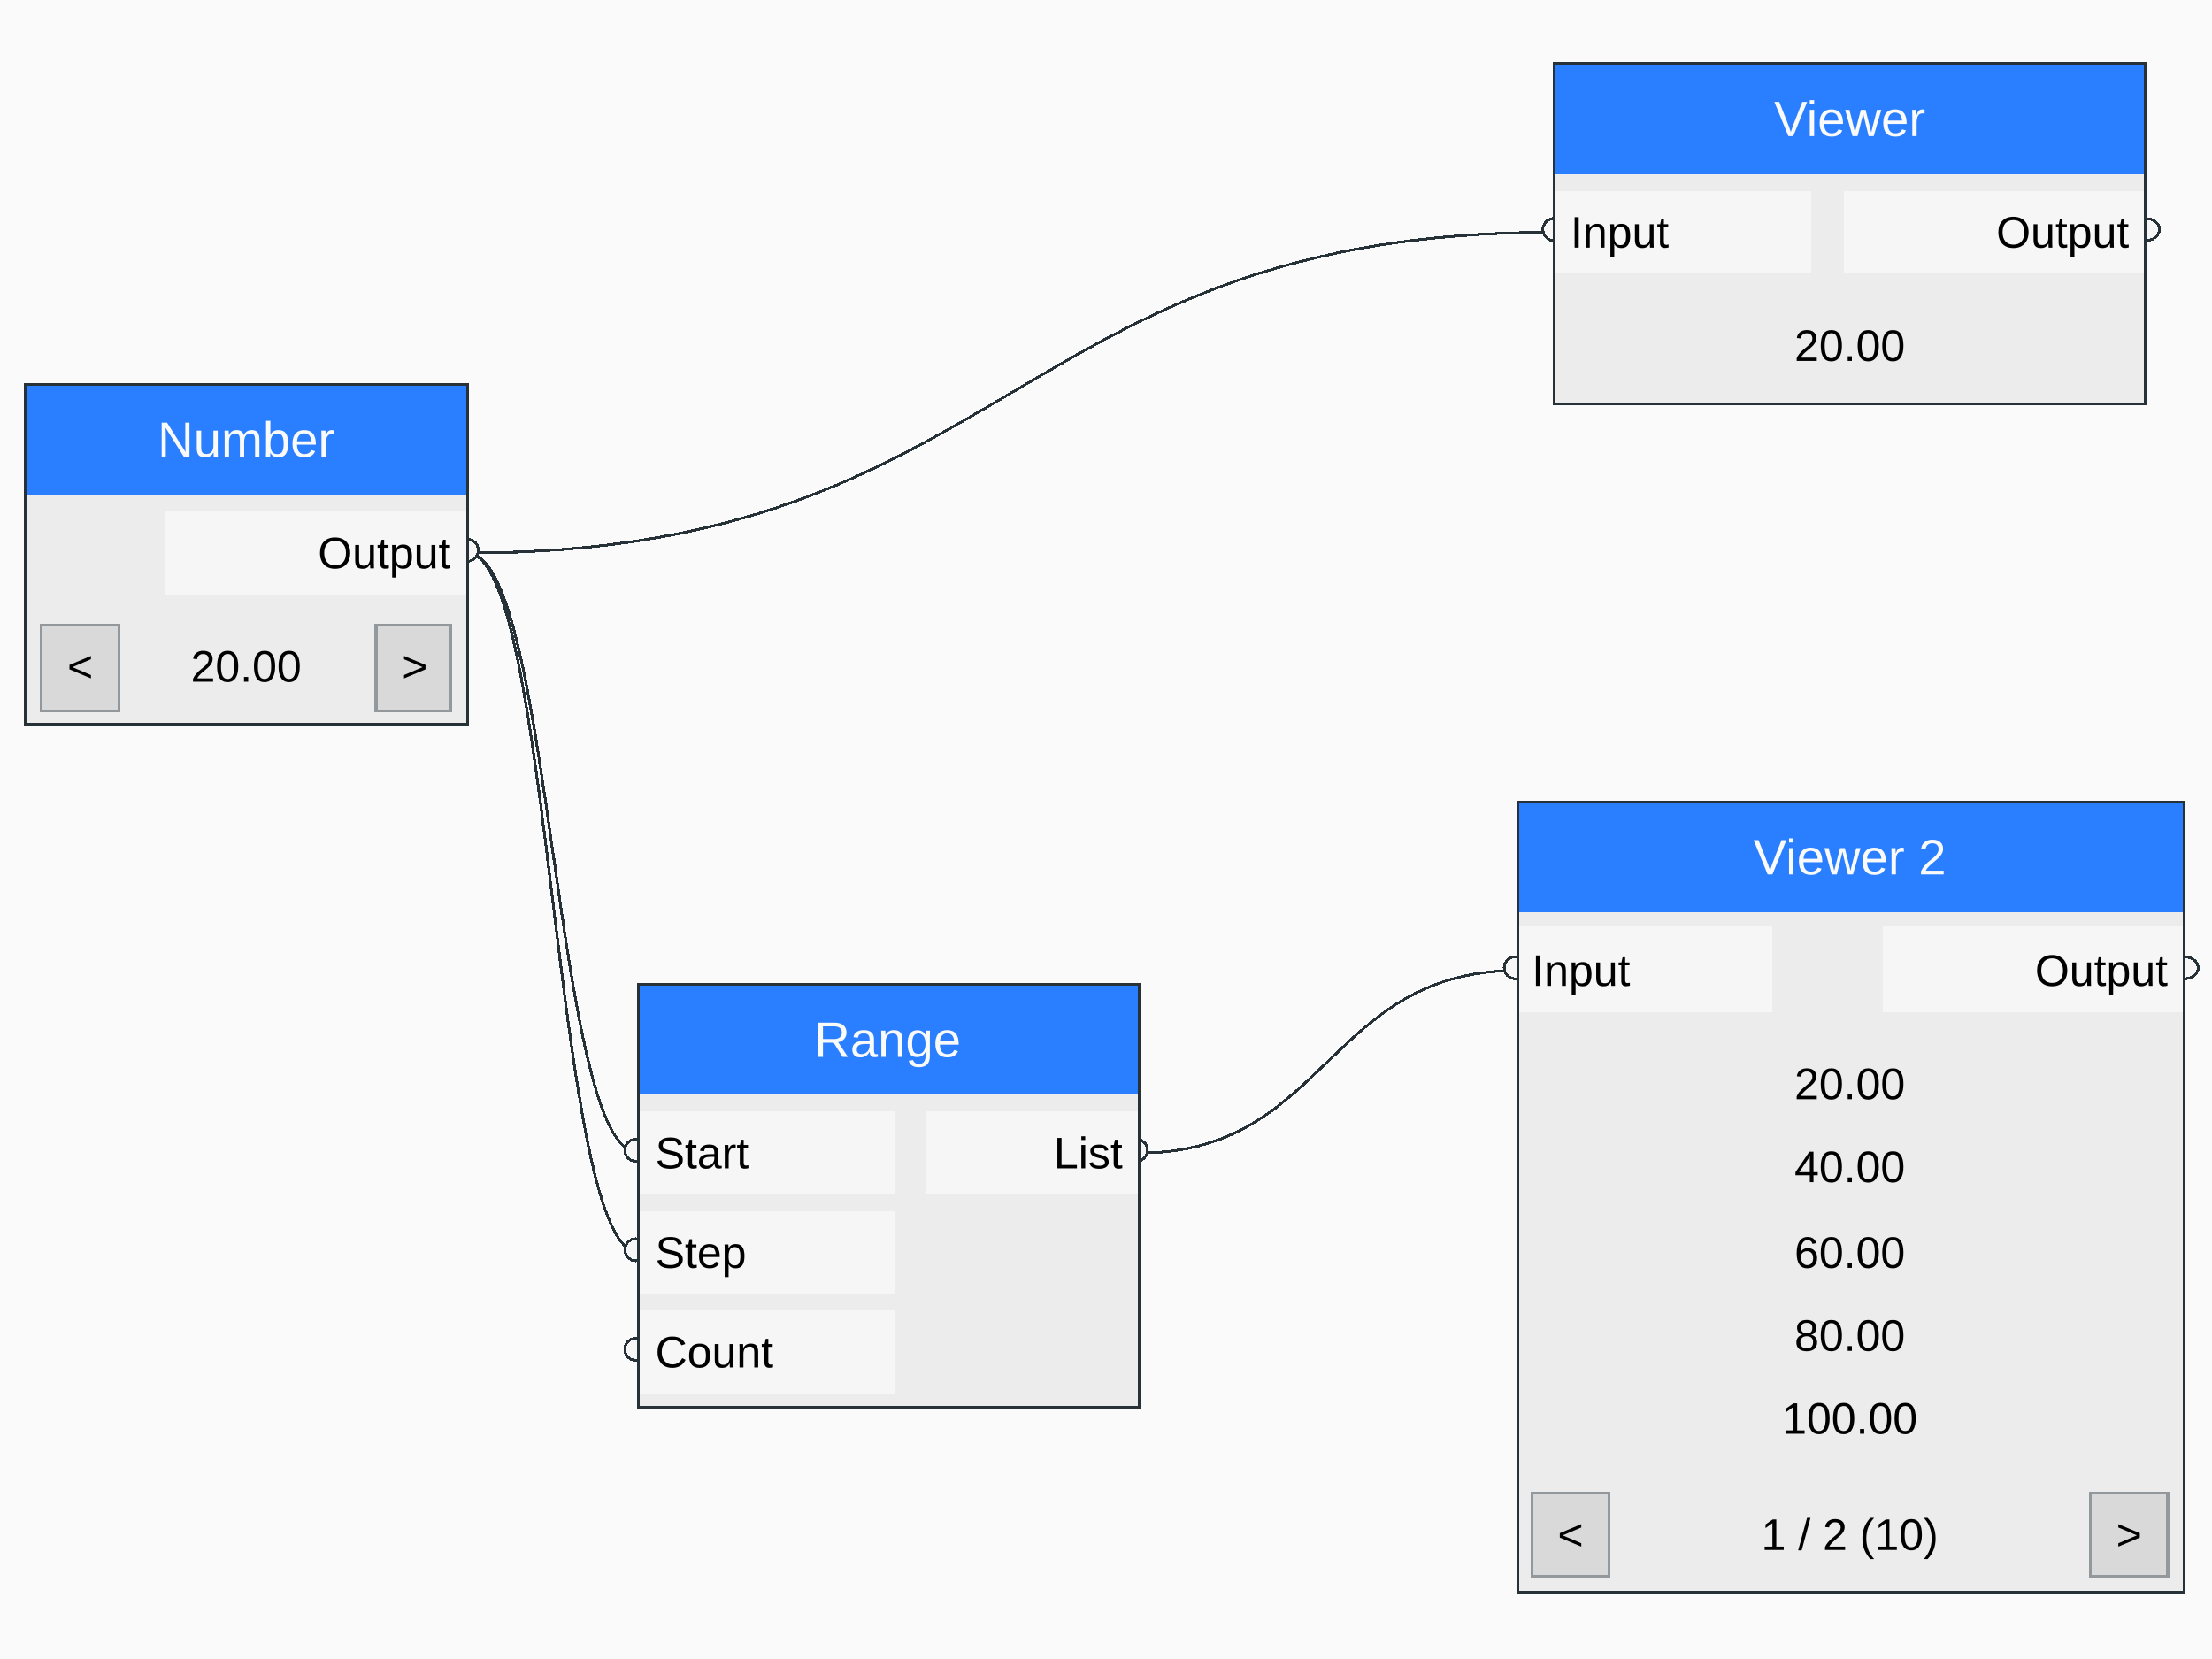
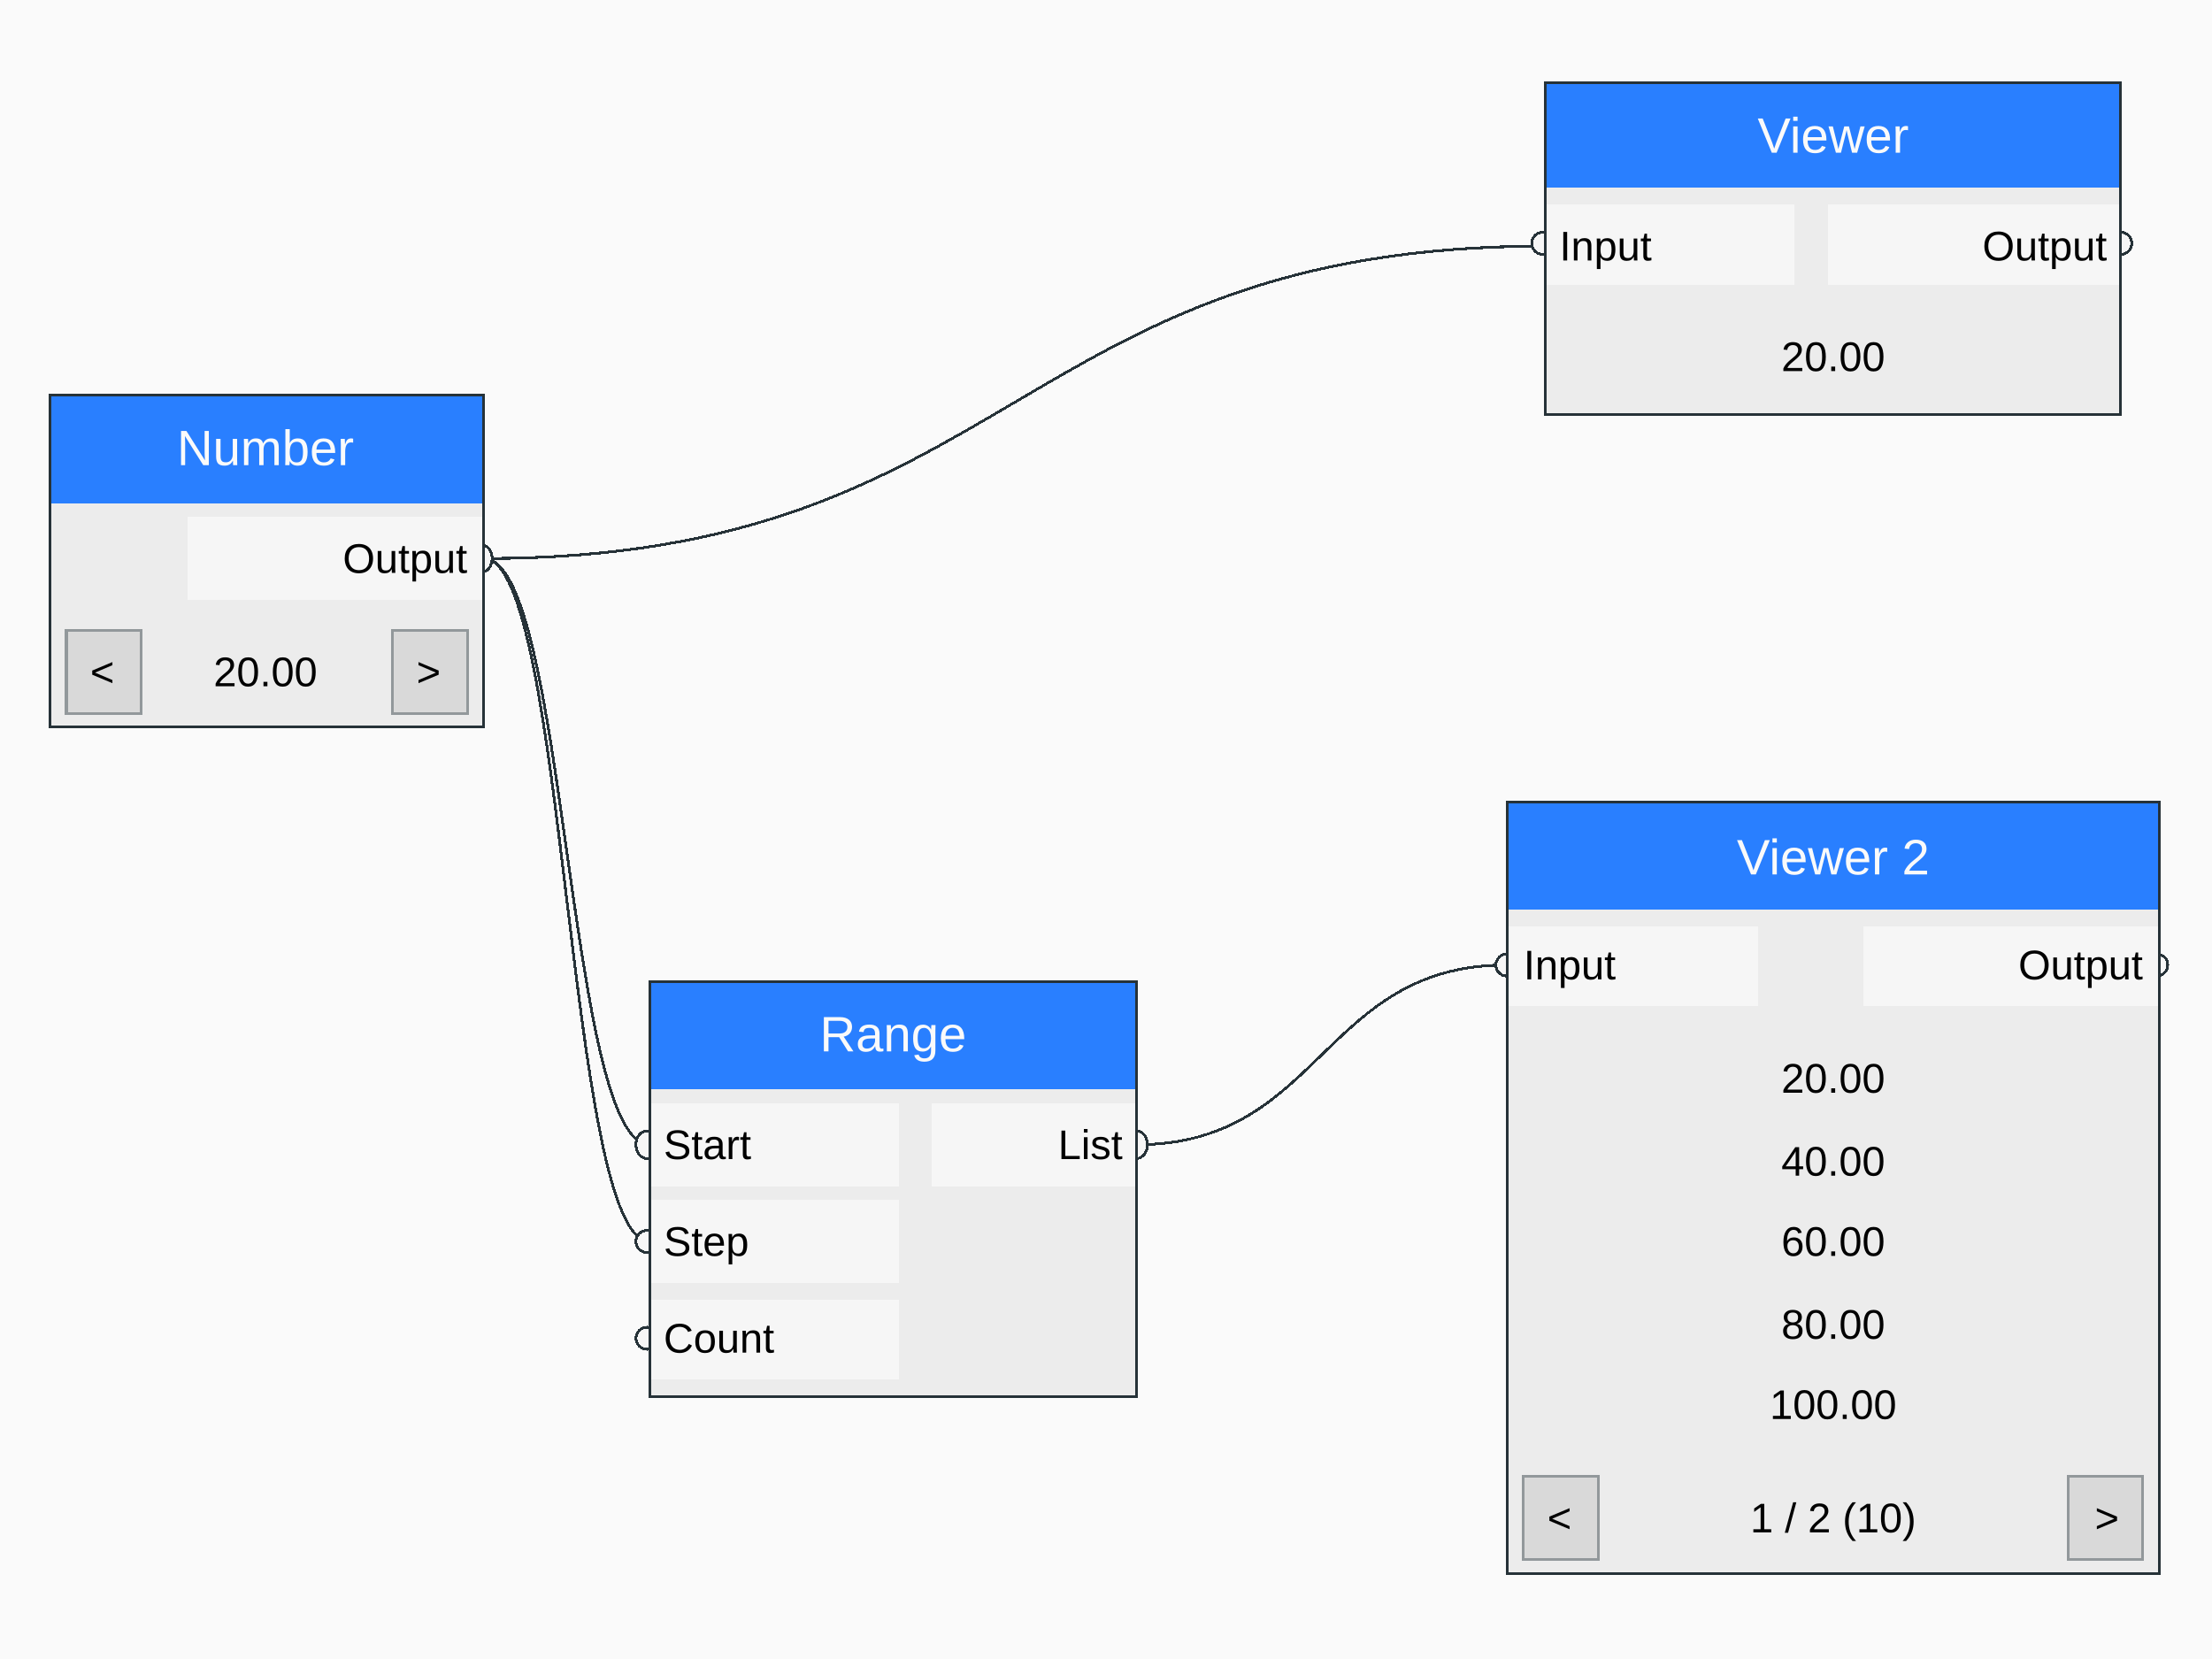
<svg xmlns="http://www.w3.org/2000/svg" version="1.1" width="800" height="600" shape-rendering="crispEdges">
  <rect x="0" y="0" width="800" height="600" style="fill:rgb(250,250,250);" />
-   <path d="M169,200 C200,200 200,417 231,417" style="fill:none;stroke-width:1px;stroke:rgb(38,50,56);" />
-   <path d="M169,200 C200,200 200,453 231,453" style="fill:none;stroke-width:1px;stroke:rgb(38,50,56);" />
-   <path d="M169,200 C366,200 366,84 562,84" style="fill:none;stroke-width:1px;stroke:rgb(38,50,56);" />
-   <path d="M412,417 C480,417 480,351 549,351" style="fill:none;stroke-width:1px;stroke:rgb(38,50,56);" />
-   <rect x="9" y="139" width="160" height="40" style="fill:rgb(41,127,255);" />
-   <text x="89" y="159" dominant-baseline="central" text-anchor="middle" style="fill:rgb(250,250,250);font-family:Arial;font-size:18px;">Number</text>
-   <rect x="9" y="179" width="160" height="42" style="fill:rgb(236,236,236);" />
-   <ellipse cx="169" cy="199" rx="4" ry="4" style="fill:rgb(246,246,246);" />
-   <ellipse cx="169" cy="199" rx="4" ry="4" style="fill:none;stroke-width:1px;stroke:rgb(38,50,56);" />
-   <rect x="60" y="185" width="109" height="30" style="fill:rgb(246,246,246);" />
-   <text x="163" y="200" dominant-baseline="central" text-anchor="end" style="fill:rgb(0,0,0);font-family:Arial;font-size:16px;">Output</text>
-   <rect x="9" y="221" width="160" height="41" style="fill:rgb(236,236,236);" />
-   <text x="89" y="241" dominant-baseline="central" text-anchor="middle" style="fill:rgb(0,0,0);font-family:Arial;font-size:16px;">20.00</text>
-   <rect x="15" y="226" width="28" height="31" style="fill:rgb(217,217,217);" />
-   <text x="29" y="241" dominant-baseline="central" text-anchor="middle" style="fill:rgb(0,0,0);font-family:Arial;font-size:16px;">&lt;</text>
-   <rect x="15" y="226" width="28" height="31" style="fill:none;stroke-width:1px;stroke:rgb(146,152,155);" />
-   <rect x="136" y="226" width="27" height="31" style="fill:rgb(217,217,217);" />
-   <text x="150" y="241" dominant-baseline="central" text-anchor="middle" style="fill:rgb(0,0,0);font-family:Arial;font-size:16px;">&gt;</text>
-   <rect x="136" y="226" width="27" height="31" style="fill:none;stroke-width:1px;stroke:rgb(146,152,155);" />
-   <rect x="9" y="139" width="160" height="123" style="fill:none;stroke-width:1px;stroke:rgb(38,50,56);" />
-   <rect x="231" y="356" width="181" height="40" style="fill:rgb(41,127,255);" />
-   <text x="321" y="376" dominant-baseline="central" text-anchor="middle" style="fill:rgb(250,250,250);font-family:Arial;font-size:18px;">Range</text>
-   <rect x="231" y="396" width="181" height="113" style="fill:rgb(236,236,236);" />
-   <ellipse cx="230" cy="416" rx="4" ry="4" style="fill:rgb(246,246,246);" />
-   <ellipse cx="230" cy="416" rx="4" ry="4" style="fill:none;stroke-width:1px;stroke:rgb(38,50,56);" />
-   <rect x="231" y="402" width="93" height="30" style="fill:rgb(246,246,246);" />
-   <text x="237" y="417" dominant-baseline="central" text-anchor="start" style="fill:rgb(0,0,0);font-family:Arial;font-size:16px;">Start</text>
-   <ellipse cx="230" cy="452" rx="4" ry="4" style="fill:rgb(246,246,246);" />
-   <ellipse cx="230" cy="452" rx="4" ry="4" style="fill:none;stroke-width:1px;stroke:rgb(38,50,56);" />
-   <rect x="231" y="438" width="93" height="30" style="fill:rgb(246,246,246);" />
-   <text x="237" y="453" dominant-baseline="central" text-anchor="start" style="fill:rgb(0,0,0);font-family:Arial;font-size:16px;">Step</text>
-   <ellipse cx="230" cy="488" rx="4" ry="4" style="fill:rgb(246,246,246);" />
-   <ellipse cx="230" cy="488" rx="4" ry="4" style="fill:none;stroke-width:1px;stroke:rgb(38,50,56);" />
-   <rect x="231" y="474" width="93" height="30" style="fill:rgb(246,246,246);" />
-   <text x="237" y="489" dominant-baseline="central" text-anchor="start" style="fill:rgb(0,0,0);font-family:Arial;font-size:16px;">Count</text>
-   <ellipse cx="411" cy="416" rx="4" ry="4" style="fill:rgb(246,246,246);" />
-   <ellipse cx="411" cy="416" rx="4" ry="4" style="fill:none;stroke-width:1px;stroke:rgb(38,50,56);" />
-   <rect x="335" y="402" width="77" height="30" style="fill:rgb(246,246,246);" />
-   <text x="406" y="417" dominant-baseline="central" text-anchor="end" style="fill:rgb(0,0,0);font-family:Arial;font-size:16px;">List</text>
-   <rect x="231" y="356" width="181" height="153" style="fill:none;stroke-width:1px;stroke:rgb(38,50,56);" />
-   <rect x="562" y="23" width="214" height="40" style="fill:rgb(41,127,255);" />
-   <text x="669" y="43" dominant-baseline="central" text-anchor="middle" style="fill:rgb(250,250,250);font-family:Arial;font-size:18px;">Viewer</text>
-   <rect x="562" y="63" width="214" height="42" style="fill:rgb(236,236,236);" />
-   <ellipse cx="562" cy="83" rx="4" ry="4" style="fill:rgb(246,246,246);" />
-   <ellipse cx="562" cy="83" rx="4" ry="4" style="fill:none;stroke-width:1px;stroke:rgb(38,50,56);" />
-   <rect x="562" y="69" width="93" height="30" style="fill:rgb(246,246,246);" />
-   <text x="568" y="84" dominant-baseline="central" text-anchor="start" style="fill:rgb(0,0,0);font-family:Arial;font-size:16px;">Input</text>
-   <ellipse cx="776" cy="83" rx="5" ry="4" style="fill:rgb(246,246,246);" />
-   <ellipse cx="776" cy="83" rx="5" ry="4" style="fill:none;stroke-width:1px;stroke:rgb(38,50,56);" />
-   <rect x="667" y="69" width="109" height="30" style="fill:rgb(246,246,246);" />
-   <text x="770" y="84" dominant-baseline="central" text-anchor="end" style="fill:rgb(0,0,0);font-family:Arial;font-size:16px;">Output</text>
-   <rect x="562" y="105" width="214" height="41" style="fill:rgb(236,236,236);" />
-   <text x="669" y="125" dominant-baseline="central" text-anchor="middle" style="fill:rgb(0,0,0);font-family:Arial;font-size:16px;">20.00</text>
-   <rect x="562" y="23" width="214" height="123" style="fill:none;stroke-width:1px;stroke:rgb(38,50,56);" />
-   <rect x="549" y="290" width="241" height="40" style="fill:rgb(41,127,255);" />
-   <text x="669" y="310" dominant-baseline="central" text-anchor="middle" style="fill:rgb(250,250,250);font-family:Arial;font-size:18px;">Viewer 2</text>
-   <rect x="549" y="330" width="241" height="41" style="fill:rgb(236,236,236);" />
-   <ellipse cx="548" cy="350" rx="4" ry="4" style="fill:rgb(246,246,246);" />
-   <ellipse cx="548" cy="350" rx="4" ry="4" style="fill:none;stroke-width:1px;stroke:rgb(38,50,56);" />
-   <rect x="549" y="335" width="92" height="31" style="fill:rgb(246,246,246);" />
-   <text x="554" y="351" dominant-baseline="central" text-anchor="start" style="fill:rgb(0,0,0);font-family:Arial;font-size:16px;">Input</text>
-   <ellipse cx="790" cy="350" rx="5" ry="4" style="fill:rgb(246,246,246);" />
-   <ellipse cx="790" cy="350" rx="5" ry="4" style="fill:none;stroke-width:1px;stroke:rgb(38,50,56);" />
-   <rect x="681" y="335" width="109" height="31" style="fill:rgb(246,246,246);" />
-   <text x="784" y="351" dominant-baseline="central" text-anchor="end" style="fill:rgb(0,0,0);font-family:Arial;font-size:16px;">Output</text>
-   <rect x="549" y="371" width="241" height="163" style="fill:rgb(236,236,236);" />
-   <text x="669" y="392" dominant-baseline="central" text-anchor="middle" style="fill:rgb(0,0,0);font-family:Arial;font-size:16px;">20.00</text>
-   <text x="669" y="422" dominant-baseline="central" text-anchor="middle" style="fill:rgb(0,0,0);font-family:Arial;font-size:16px;">40.00</text>
-   <text x="669" y="453" dominant-baseline="central" text-anchor="middle" style="fill:rgb(0,0,0);font-family:Arial;font-size:16px;">60.00</text>
-   <text x="669" y="483" dominant-baseline="central" text-anchor="middle" style="fill:rgb(0,0,0);font-family:Arial;font-size:16px;">80.00</text>
-   <text x="669" y="513" dominant-baseline="central" text-anchor="middle" style="fill:rgb(0,0,0);font-family:Arial;font-size:16px;">100.00</text>
-   <rect x="549" y="534" width="241" height="42" style="fill:rgb(236,236,236);" />
-   <text x="669" y="555" dominant-baseline="central" text-anchor="middle" style="fill:rgb(0,0,0);font-family:Arial;font-size:16px;">1 / 2 (10)</text>
-   <rect x="554" y="540" width="28" height="30" style="fill:rgb(217,217,217);" />
-   <text x="568" y="555" dominant-baseline="central" text-anchor="middle" style="fill:rgb(0,0,0);font-family:Arial;font-size:16px;">&lt;</text>
-   <rect x="554" y="540" width="28" height="30" style="fill:none;stroke-width:1px;stroke:rgb(146,152,155);" />
-   <rect x="756" y="540" width="28" height="30" style="fill:rgb(217,217,217);" />
-   <text x="770" y="555" dominant-baseline="central" text-anchor="middle" style="fill:rgb(0,0,0);font-family:Arial;font-size:16px;">&gt;</text>
-   <rect x="756" y="540" width="28" height="30" style="fill:none;stroke-width:1px;stroke:rgb(146,152,155);" />
-   <rect x="549" y="290" width="241" height="286" style="fill:none;stroke-width:1px;stroke:rgb(38,50,56);" />
+   <path d="M175,202 C205,202 205,414 235,414" style="fill:none;stroke-width:1px;stroke:rgb(38,50,56);" />
+   <path d="M175,202 C205,202 205,449 235,449" style="fill:none;stroke-width:1px;stroke:rgb(38,50,56);" />
+   <path d="M175,202 C367,202 367,89 559,89" style="fill:none;stroke-width:1px;stroke:rgb(38,50,56);" />
+   <path d="M411,414 C478,414 478,349 545,349" style="fill:none;stroke-width:1px;stroke:rgb(38,50,56);" />
+   <rect x="18" y="143" width="157" height="39" style="fill:rgb(41,127,255);" />
+   <text x="96" y="162" dominant-baseline="central" text-anchor="middle" style="fill:rgb(250,250,250);font-family:Arial;font-size:18px;">Number</text>
+   <rect x="18" y="182" width="157" height="40" style="fill:rgb(236,236,236);" />
+   <ellipse cx="174" cy="202" rx="4" ry="5" style="fill:rgb(246,246,246);" />
+   <ellipse cx="174" cy="202" rx="4" ry="5" style="fill:none;stroke-width:1px;stroke:rgb(38,50,56);" />
+   <rect x="68" y="187" width="107" height="30" style="fill:rgb(246,246,246);" />
+   <text x="169" y="202" dominant-baseline="central" text-anchor="end" style="fill:rgb(0,0,0);font-family:Arial;font-size:15px;">Output</text>
+   <rect x="18" y="222" width="157" height="41" style="fill:rgb(236,236,236);" />
+   <text x="96" y="243" dominant-baseline="central" text-anchor="middle" style="fill:rgb(0,0,0);font-family:Arial;font-size:15px;">20.00</text>
+   <rect x="24" y="228" width="27" height="30" style="fill:rgb(217,217,217);" />
+   <text x="37" y="243" dominant-baseline="central" text-anchor="middle" style="fill:rgb(0,0,0);font-family:Arial;font-size:15px;">&lt;</text>
+   <rect x="24" y="228" width="27" height="30" style="fill:none;stroke-width:1px;stroke:rgb(146,152,155);" />
+   <rect x="142" y="228" width="27" height="30" style="fill:rgb(217,217,217);" />
+   <text x="155" y="243" dominant-baseline="central" text-anchor="middle" style="fill:rgb(0,0,0);font-family:Arial;font-size:15px;">&gt;</text>
+   <rect x="142" y="228" width="27" height="30" style="fill:none;stroke-width:1px;stroke:rgb(146,152,155);" />
+   <rect x="18" y="143" width="157" height="120" style="fill:none;stroke-width:1px;stroke:rgb(38,50,56);" />
+   <rect x="235" y="355" width="176" height="39" style="fill:rgb(41,127,255);" />
+   <text x="323" y="374" dominant-baseline="central" text-anchor="middle" style="fill:rgb(250,250,250);font-family:Arial;font-size:18px;">Range</text>
+   <rect x="235" y="394" width="176" height="111" style="fill:rgb(236,236,236);" />
+   <ellipse cx="234" cy="414" rx="4" ry="5" style="fill:rgb(246,246,246);" />
+   <ellipse cx="234" cy="414" rx="4" ry="5" style="fill:none;stroke-width:1px;stroke:rgb(38,50,56);" />
+   <rect x="235" y="399" width="90" height="30" style="fill:rgb(246,246,246);" />
+   <text x="240" y="414" dominant-baseline="central" text-anchor="start" style="fill:rgb(0,0,0);font-family:Arial;font-size:15px;">Start</text>
+   <ellipse cx="234" cy="449" rx="4" ry="4" style="fill:rgb(246,246,246);" />
+   <ellipse cx="234" cy="449" rx="4" ry="4" style="fill:none;stroke-width:1px;stroke:rgb(38,50,56);" />
+   <rect x="235" y="434" width="90" height="30" style="fill:rgb(246,246,246);" />
+   <text x="240" y="449" dominant-baseline="central" text-anchor="start" style="fill:rgb(0,0,0);font-family:Arial;font-size:15px;">Step</text>
+   <ellipse cx="234" cy="484" rx="4" ry="4" style="fill:rgb(246,246,246);" />
+   <ellipse cx="234" cy="484" rx="4" ry="4" style="fill:none;stroke-width:1px;stroke:rgb(38,50,56);" />
+   <rect x="235" y="470" width="90" height="29" style="fill:rgb(246,246,246);" />
+   <text x="240" y="484" dominant-baseline="central" text-anchor="start" style="fill:rgb(0,0,0);font-family:Arial;font-size:15px;">Count</text>
+   <ellipse cx="411" cy="414" rx="4" ry="5" style="fill:rgb(246,246,246);" />
+   <ellipse cx="411" cy="414" rx="4" ry="5" style="fill:none;stroke-width:1px;stroke:rgb(38,50,56);" />
+   <rect x="337" y="399" width="74" height="30" style="fill:rgb(246,246,246);" />
+   <text x="406" y="414" dominant-baseline="central" text-anchor="end" style="fill:rgb(0,0,0);font-family:Arial;font-size:15px;">List</text>
+   <rect x="235" y="355" width="176" height="150" style="fill:none;stroke-width:1px;stroke:rgb(38,50,56);" />
+   <rect x="559" y="30" width="208" height="38" style="fill:rgb(41,127,255);" />
+   <text x="663" y="49" dominant-baseline="central" text-anchor="middle" style="fill:rgb(250,250,250);font-family:Arial;font-size:18px;">Viewer</text>
+   <rect x="559" y="68" width="208" height="41" style="fill:rgb(236,236,236);" />
+   <ellipse cx="558" cy="88" rx="4" ry="4" style="fill:rgb(246,246,246);" />
+   <ellipse cx="558" cy="88" rx="4" ry="4" style="fill:none;stroke-width:1px;stroke:rgb(38,50,56);" />
+   <rect x="559" y="74" width="90" height="29" style="fill:rgb(246,246,246);" />
+   <text x="564" y="89" dominant-baseline="central" text-anchor="start" style="fill:rgb(0,0,0);font-family:Arial;font-size:15px;">Input</text>
+   <ellipse cx="767" cy="88" rx="4" ry="4" style="fill:rgb(246,246,246);" />
+   <ellipse cx="767" cy="88" rx="4" ry="4" style="fill:none;stroke-width:1px;stroke:rgb(38,50,56);" />
+   <rect x="661" y="74" width="106" height="29" style="fill:rgb(246,246,246);" />
+   <text x="762" y="89" dominant-baseline="central" text-anchor="end" style="fill:rgb(0,0,0);font-family:Arial;font-size:15px;">Output</text>
+   <rect x="559" y="109" width="208" height="41" style="fill:rgb(236,236,236);" />
+   <text x="663" y="129" dominant-baseline="central" text-anchor="middle" style="fill:rgb(0,0,0);font-family:Arial;font-size:15px;">20.00</text>
+   <rect x="559" y="30" width="208" height="120" style="fill:none;stroke-width:1px;stroke:rgb(38,50,56);" />
+   <rect x="545" y="290" width="236" height="39" style="fill:rgb(41,127,255);" />
+   <text x="663" y="310" dominant-baseline="central" text-anchor="middle" style="fill:rgb(250,250,250);font-family:Arial;font-size:18px;">Viewer 2</text>
+   <rect x="545" y="329" width="236" height="41" style="fill:rgb(236,236,236);" />
+   <ellipse cx="545" cy="349" rx="4" ry="4" style="fill:rgb(246,246,246);" />
+   <ellipse cx="545" cy="349" rx="4" ry="4" style="fill:none;stroke-width:1px;stroke:rgb(38,50,56);" />
+   <rect x="545" y="335" width="91" height="29" style="fill:rgb(246,246,246);" />
+   <text x="551" y="349" dominant-baseline="central" text-anchor="start" style="fill:rgb(0,0,0);font-family:Arial;font-size:15px;">Input</text>
+   <ellipse cx="780" cy="349" rx="4" ry="4" style="fill:rgb(246,246,246);" />
+   <ellipse cx="780" cy="349" rx="4" ry="4" style="fill:none;stroke-width:1px;stroke:rgb(38,50,56);" />
+   <rect x="674" y="335" width="107" height="29" style="fill:rgb(246,246,246);" />
+   <text x="775" y="349" dominant-baseline="central" text-anchor="end" style="fill:rgb(0,0,0);font-family:Arial;font-size:15px;">Output</text>
+   <rect x="545" y="370" width="236" height="158" style="fill:rgb(236,236,236);" />
+   <text x="663" y="390" dominant-baseline="central" text-anchor="middle" style="fill:rgb(0,0,0);font-family:Arial;font-size:15px;">20.00</text>
+   <text x="663" y="420" dominant-baseline="central" text-anchor="middle" style="fill:rgb(0,0,0);font-family:Arial;font-size:15px;">40.00</text>
+   <text x="663" y="449" dominant-baseline="central" text-anchor="middle" style="fill:rgb(0,0,0);font-family:Arial;font-size:15px;">60.00</text>
+   <text x="663" y="479" dominant-baseline="central" text-anchor="middle" style="fill:rgb(0,0,0);font-family:Arial;font-size:15px;">80.00</text>
+   <text x="663" y="508" dominant-baseline="central" text-anchor="middle" style="fill:rgb(0,0,0);font-family:Arial;font-size:15px;">100.00</text>
+   <rect x="545" y="528" width="236" height="41" style="fill:rgb(236,236,236);" />
+   <text x="663" y="549" dominant-baseline="central" text-anchor="middle" style="fill:rgb(0,0,0);font-family:Arial;font-size:15px;">1 / 2 (10)</text>
+   <rect x="551" y="534" width="27" height="30" style="fill:rgb(217,217,217);" />
+   <text x="564" y="549" dominant-baseline="central" text-anchor="middle" style="fill:rgb(0,0,0);font-family:Arial;font-size:15px;">&lt;</text>
+   <rect x="551" y="534" width="27" height="30" style="fill:none;stroke-width:1px;stroke:rgb(146,152,155);" />
+   <rect x="748" y="534" width="27" height="30" style="fill:rgb(217,217,217);" />
+   <text x="762" y="549" dominant-baseline="central" text-anchor="middle" style="fill:rgb(0,0,0);font-family:Arial;font-size:15px;">&gt;</text>
+   <rect x="748" y="534" width="27" height="30" style="fill:none;stroke-width:1px;stroke:rgb(146,152,155);" />
+   <rect x="545" y="290" width="236" height="279" style="fill:none;stroke-width:1px;stroke:rgb(38,50,56);" />
</svg>
